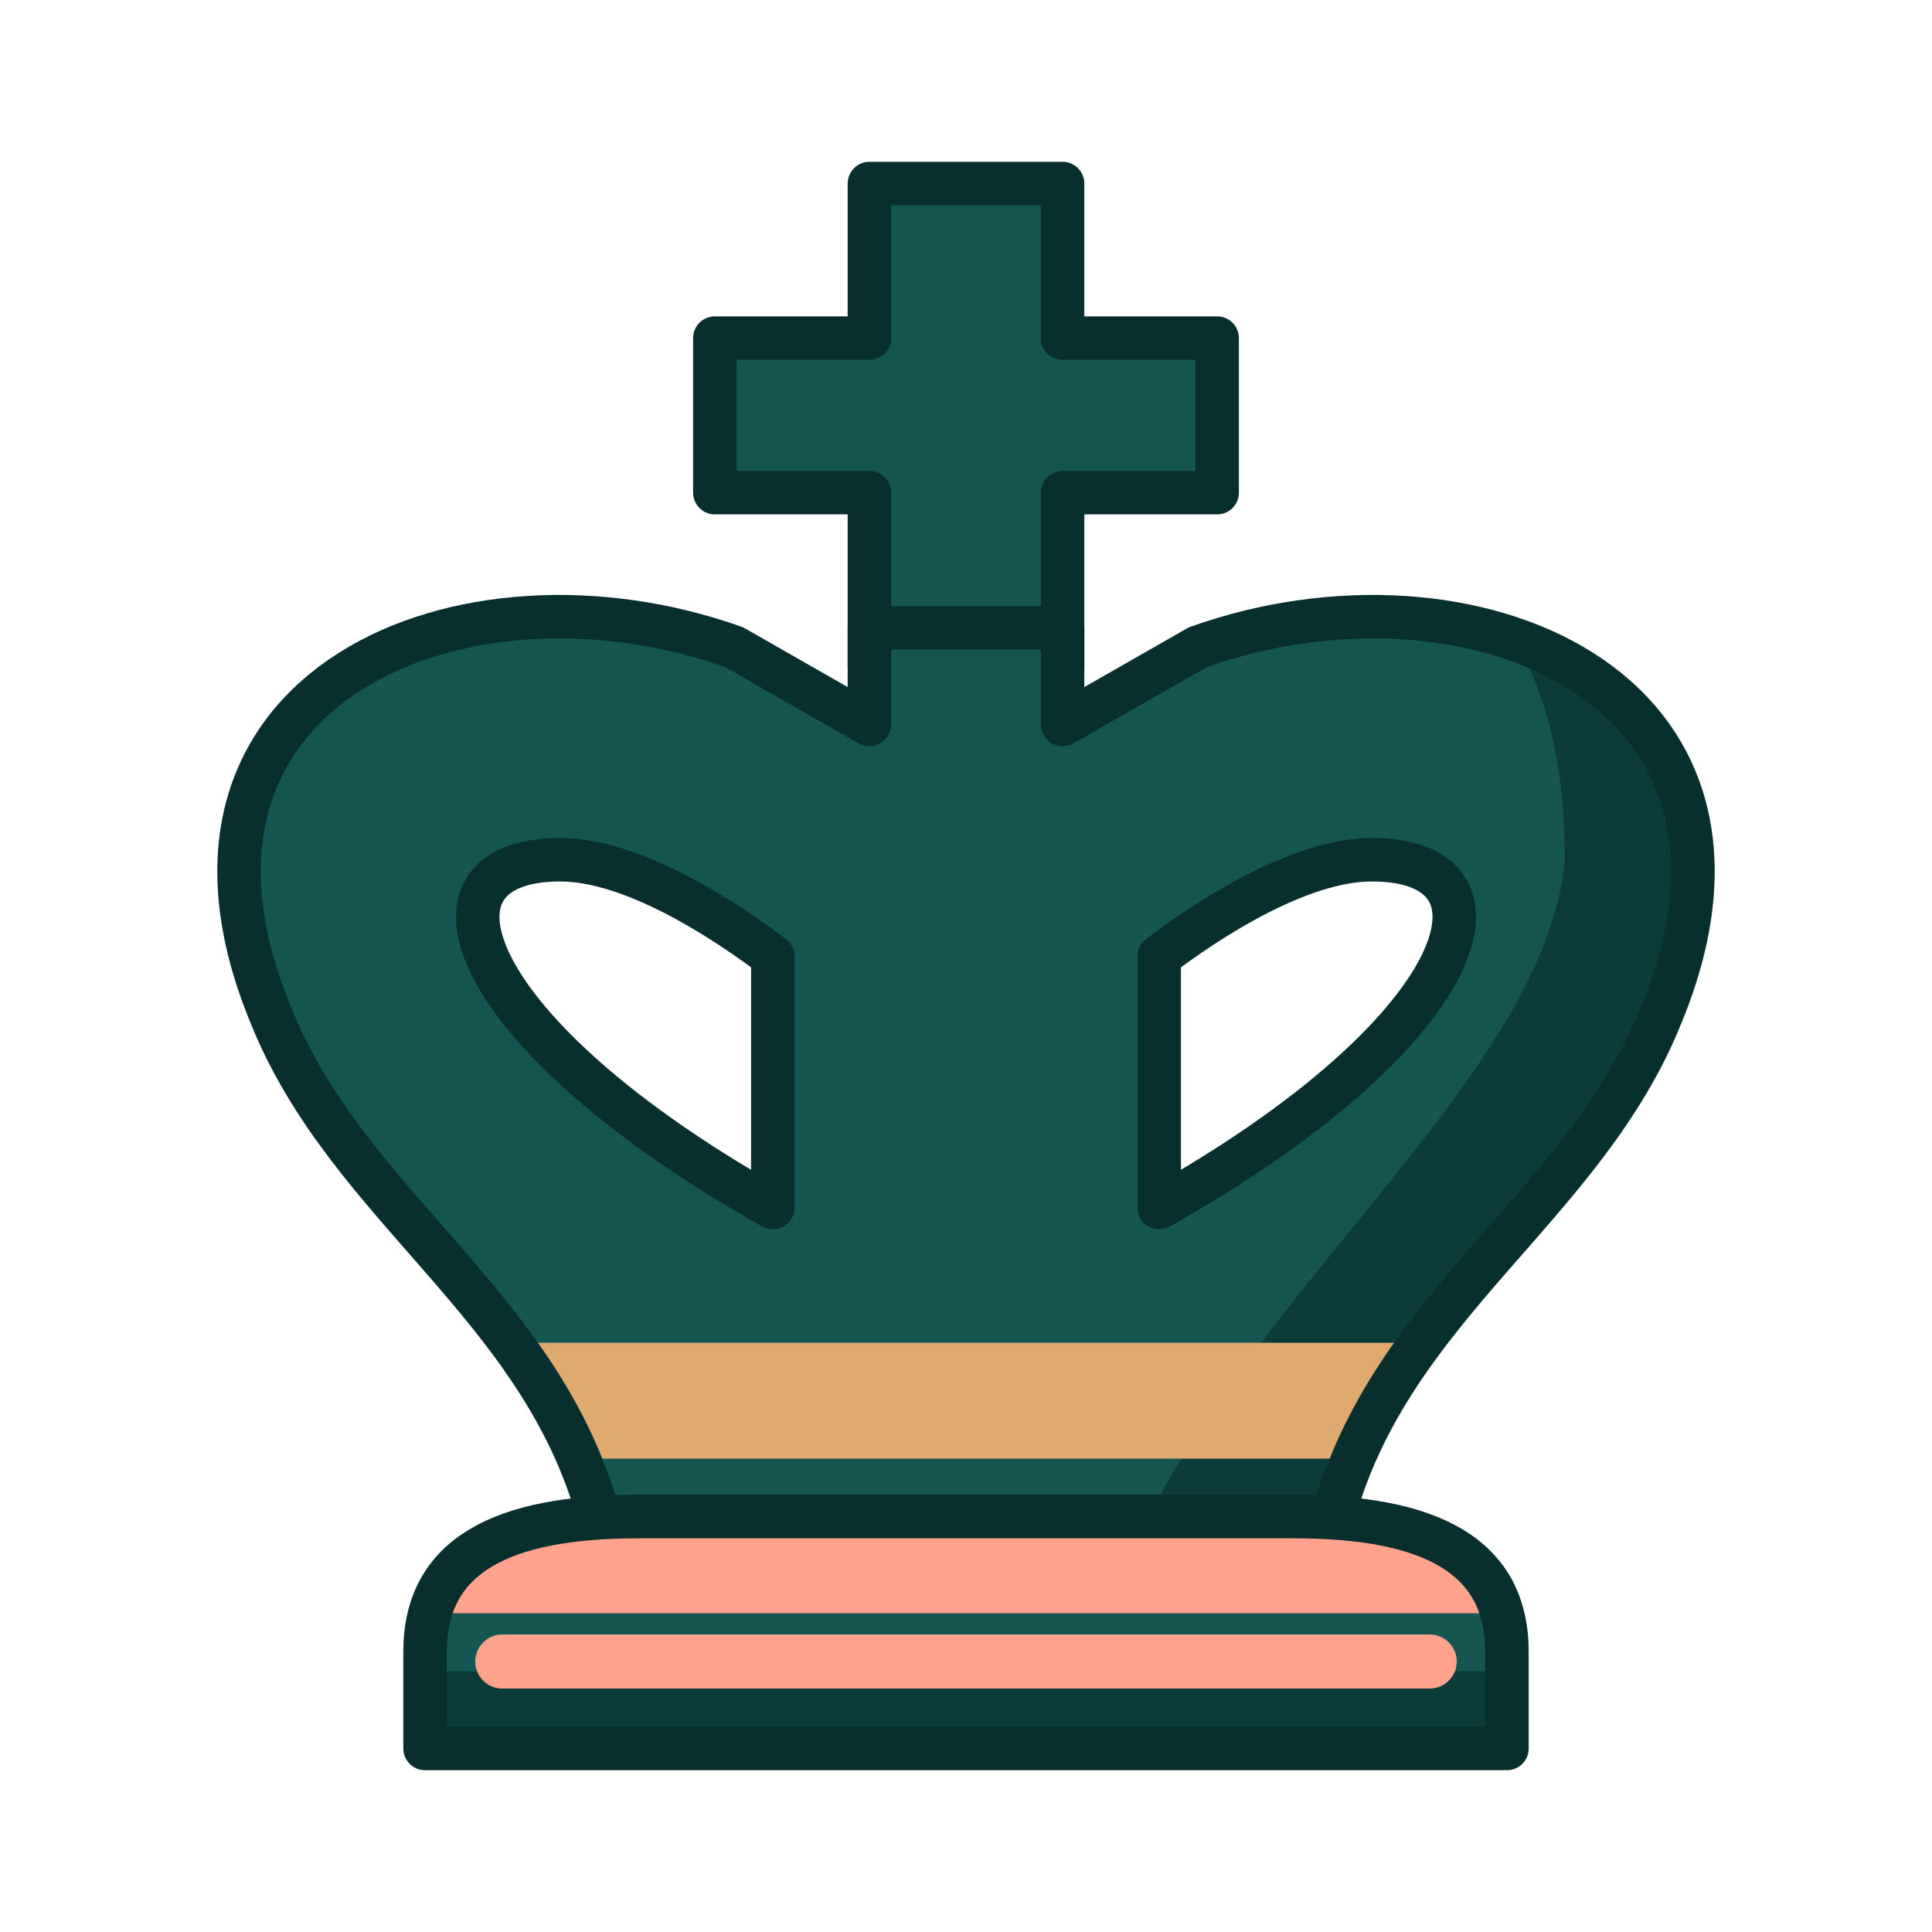
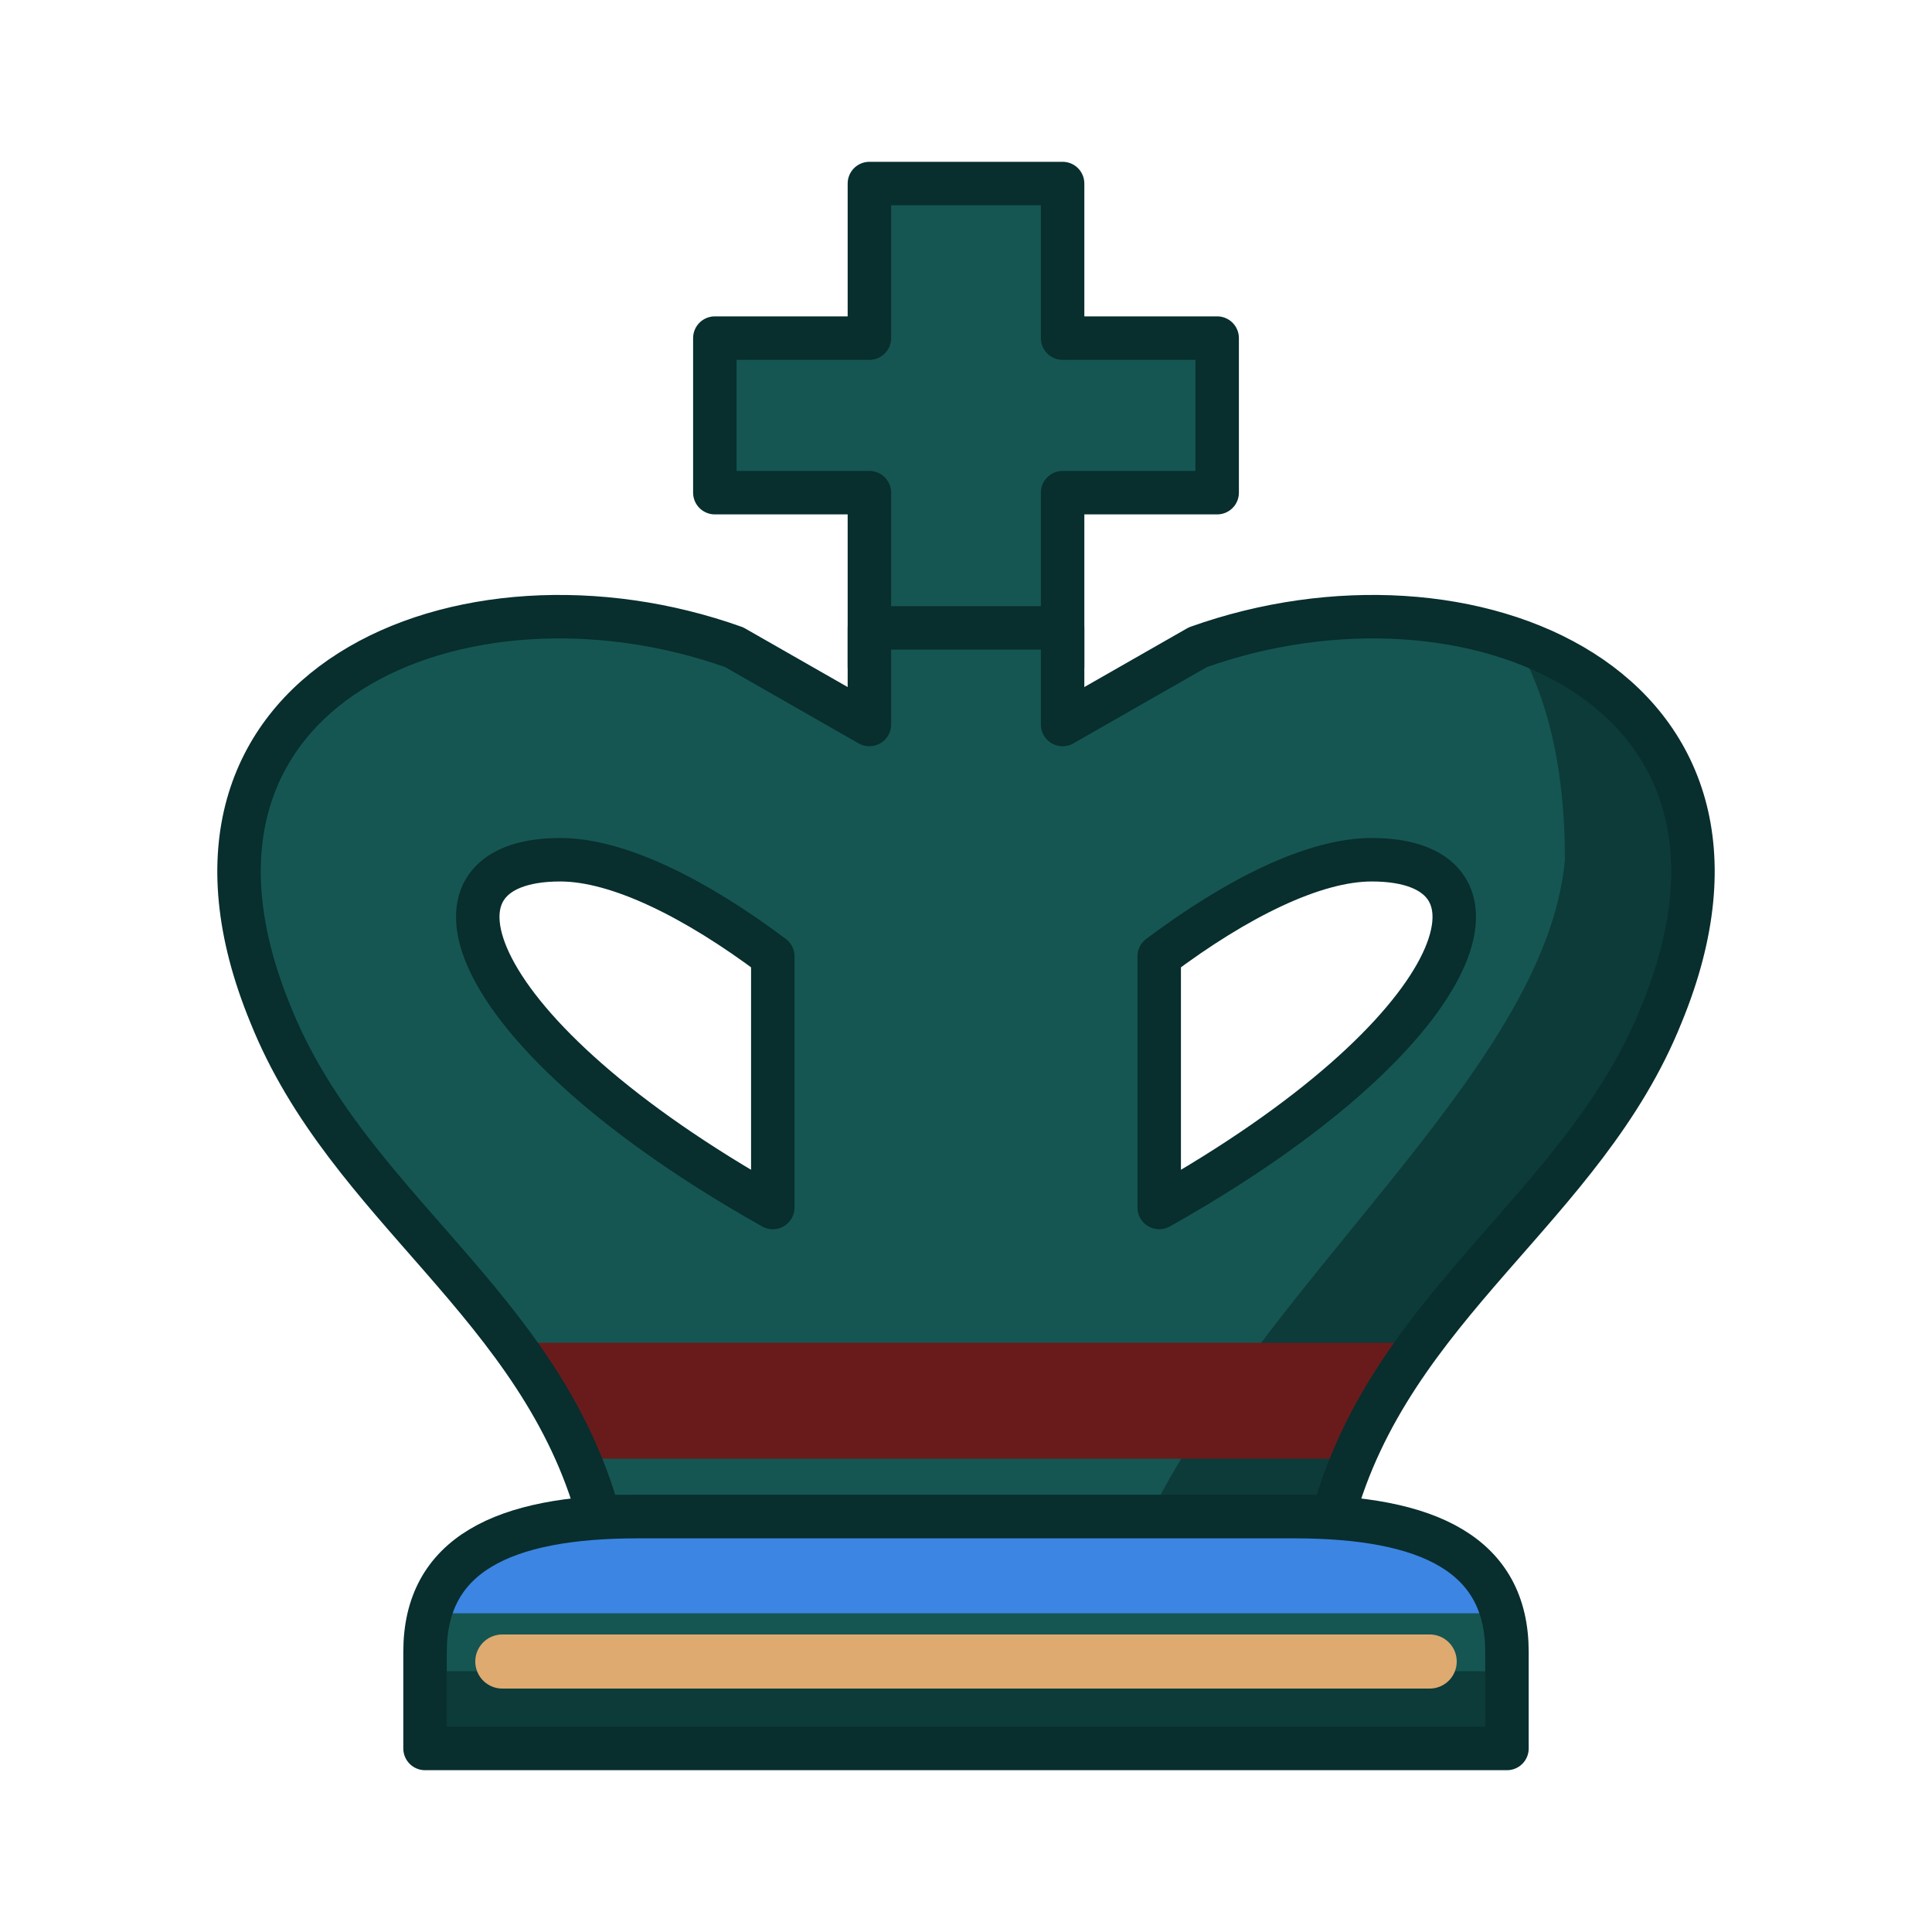
<svg xmlns="http://www.w3.org/2000/svg" viewBox="0 -1.5 100 100">
  <g fill="#155653" stroke="#082E2E" stroke-width="2.25" stroke-linejoin="round" stroke-linecap="round">
    <path d="M45 8 H55 V16 H63 V24 H55 V33 H45 V24 H37 V16 H45 Z" fill="#155653" stroke="none" fill-rule="evenodd" />
    <defs>
      <clipPath id="s10">
        <path d="M45 8 H55 V16 H63 V24 H55 V33 H45 V24 H37 V16 H45 Z" clip-rule="evenodd" />
      </clipPath>
    </defs>
    <g stroke="none" clip-path="url(#s10)">
-       <path d="M10 68 H90 V74 H10 Z" fill="#DEAA70" />
-       <path d="M10 78 H90 V82 H10 Z" fill="#FFA38D" />
+       <path d="M10 68 H90 V74 H10 Z" fill="#691B1B" />
+       <path d="M10 78 H90 V82 H10 Z" fill="#3D85E3" />
    </g>
    <path d="M45 8 H55 V16 H63 V24 H55 V33 H45 V24 H37 V16 H45 Z" fill="none" />
    <path d="M31 77 C28 66 18 61 14 51 C7 34 24 27 38 32 L45 36 V31 H55 V36 L62 32 C76 27 93 34 86 51 C82 61 72 66 69 77 Z M29 43 C21 43 24 52 40 61 V48 C36 45 32 43 29 43 Z M71 43 C68 43 64 45 60 48 V61 C76 52 79 43 71 43 Z" fill="#155653" stroke="none" fill-rule="evenodd" />
    <defs>
      <clipPath id="s11">
        <path d="M31 77 C28 66 18 61 14 51 C7 34 24 27 38 32 L45 36 V31 H55 V36 L62 32 C76 27 93 34 86 51 C82 61 72 66 69 77 Z M29 43 C21 43 24 52 40 61 V48 C36 45 32 43 29 43 Z M71 43 C68 43 64 45 60 48 V61 C76 52 79 43 71 43 Z" clip-rule="evenodd" />
      </clipPath>
    </defs>
    <path d="M78 31 C89 35 91 43 86 51 C82 61 72 66 69 78 H59 C65 65 80 54 81 43 C81 38 80 34 78 31 Z" fill="#0C3B39" stroke="none" clip-path="url(#s11)" />
    <g stroke="none" clip-path="url(#s11)">
-       <path d="M10 68 H90 V74 H10 Z" fill="#DEAA70" />
-       <path d="M10 78 H90 V82 H10 Z" fill="#FFA38D" />
+       <path d="M10 68 H90 V74 H10 Z" fill="#691B1B" />
+       <path d="M10 78 H90 V82 H10 Z" fill="#3D85E3" />
    </g>
    <path d="M31 77 C28 66 18 61 14 51 C7 34 24 27 38 32 L45 36 V31 H55 V36 L62 32 C76 27 93 34 86 51 C82 61 72 66 69 77 Z M29 43 C21 43 24 52 40 61 V48 C36 45 32 43 29 43 Z M71 43 C68 43 64 45 60 48 V61 C76 52 79 43 71 43 Z" fill="none" />
    <path d="M22 89 V84 C22 79 26 77 33 77 H67 C74 77 78 79 78 84 V89 Z" fill="#155653" stroke="none" fill-rule="evenodd" />
    <defs>
      <clipPath id="s12">
        <path d="M22 89 V84 C22 79 26 77 33 77 H67 C74 77 78 79 78 84 V89 Z" clip-rule="evenodd" />
      </clipPath>
    </defs>
    <path d="M21 85 H79 V90 H21 Z" fill="#0C3B39" stroke="none" clip-path="url(#s12)" />
    <g stroke="none" clip-path="url(#s12)">
-       <path d="M10 68 H90 V74 H10 Z" fill="#DEAA70" />
-       <path d="M10 78 H90 V82 H10 Z" fill="#FFA38D" />
+       <path d="M10 68 H90 V74 H10 Z" fill="#691B1B" />
+       <path d="M10 78 H90 V82 H10 Z" fill="#3D85E3" />
    </g>
    <path d="M22 89 V84 C22 79 26 77 33 77 H67 C74 77 78 79 78 84 V89 Z" fill="none" />
-     <path d="M26 84.5 H74" fill="none" stroke="#FFA38D" stroke-width="2.8" stroke-linecap="round" />
+     <path d="M26 84.5 H74" fill="none" stroke="#DEAA70" stroke-width="2.8" stroke-linecap="round" />
  </g>
</svg>
